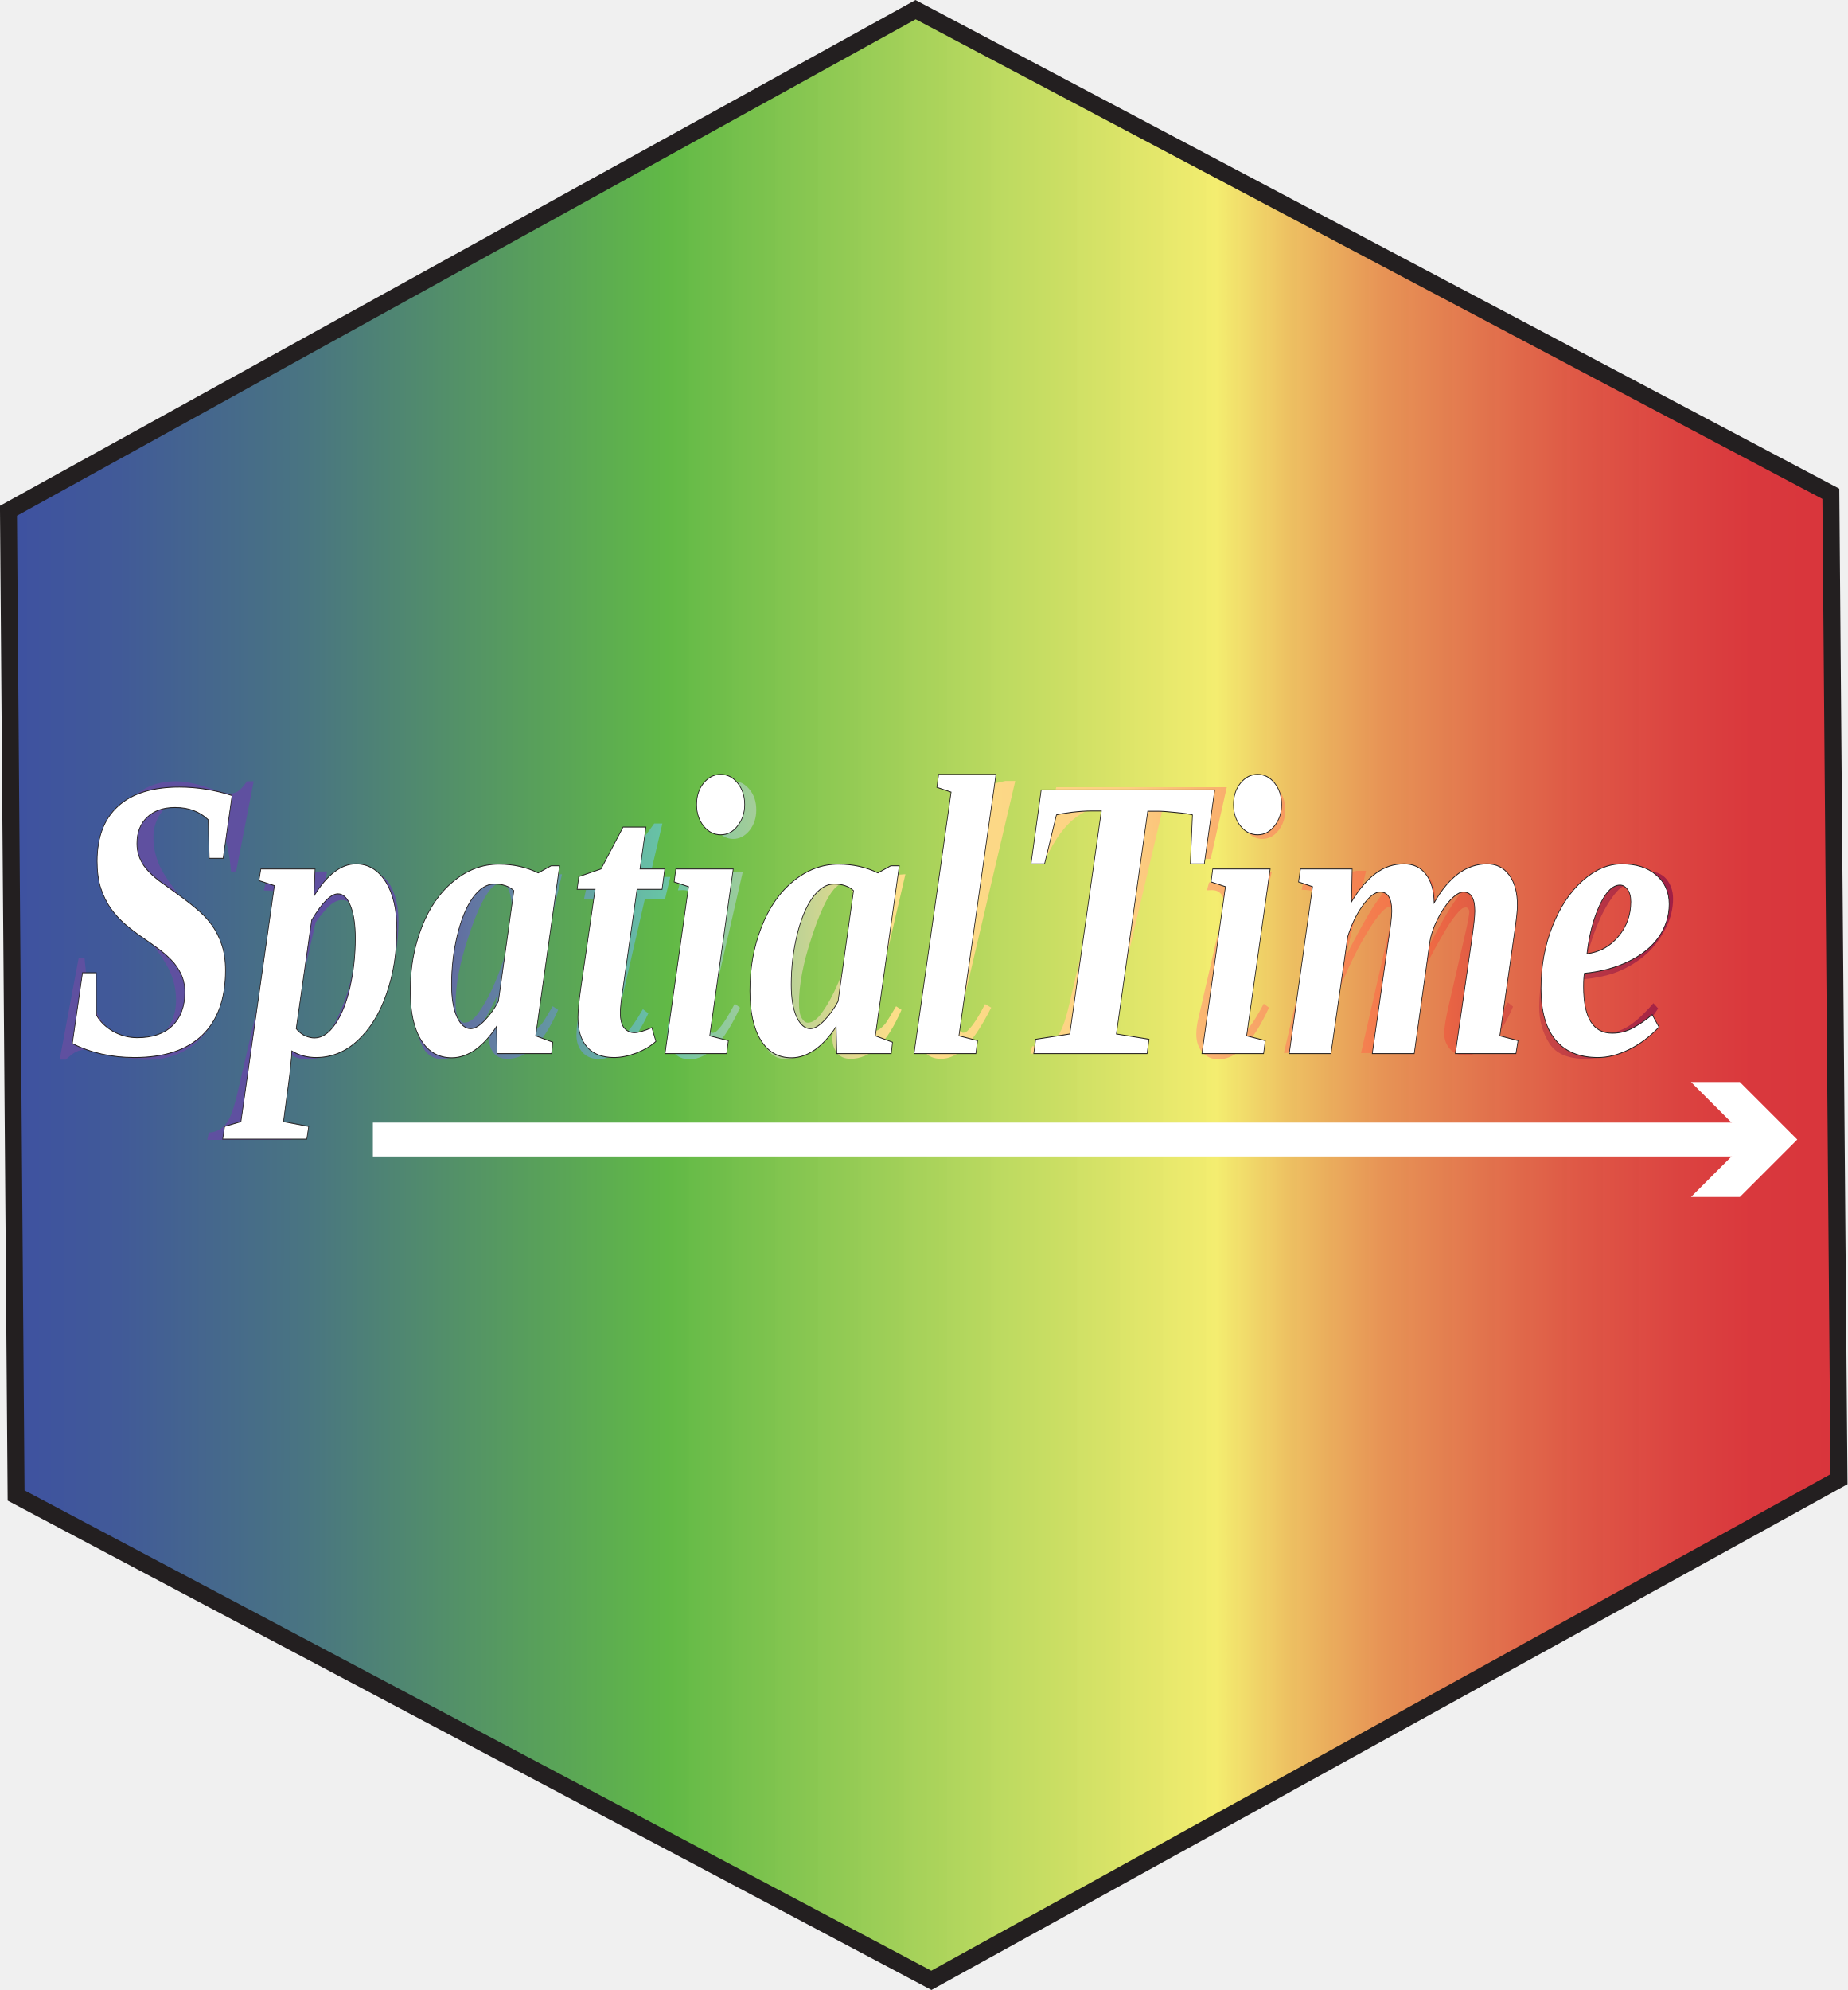
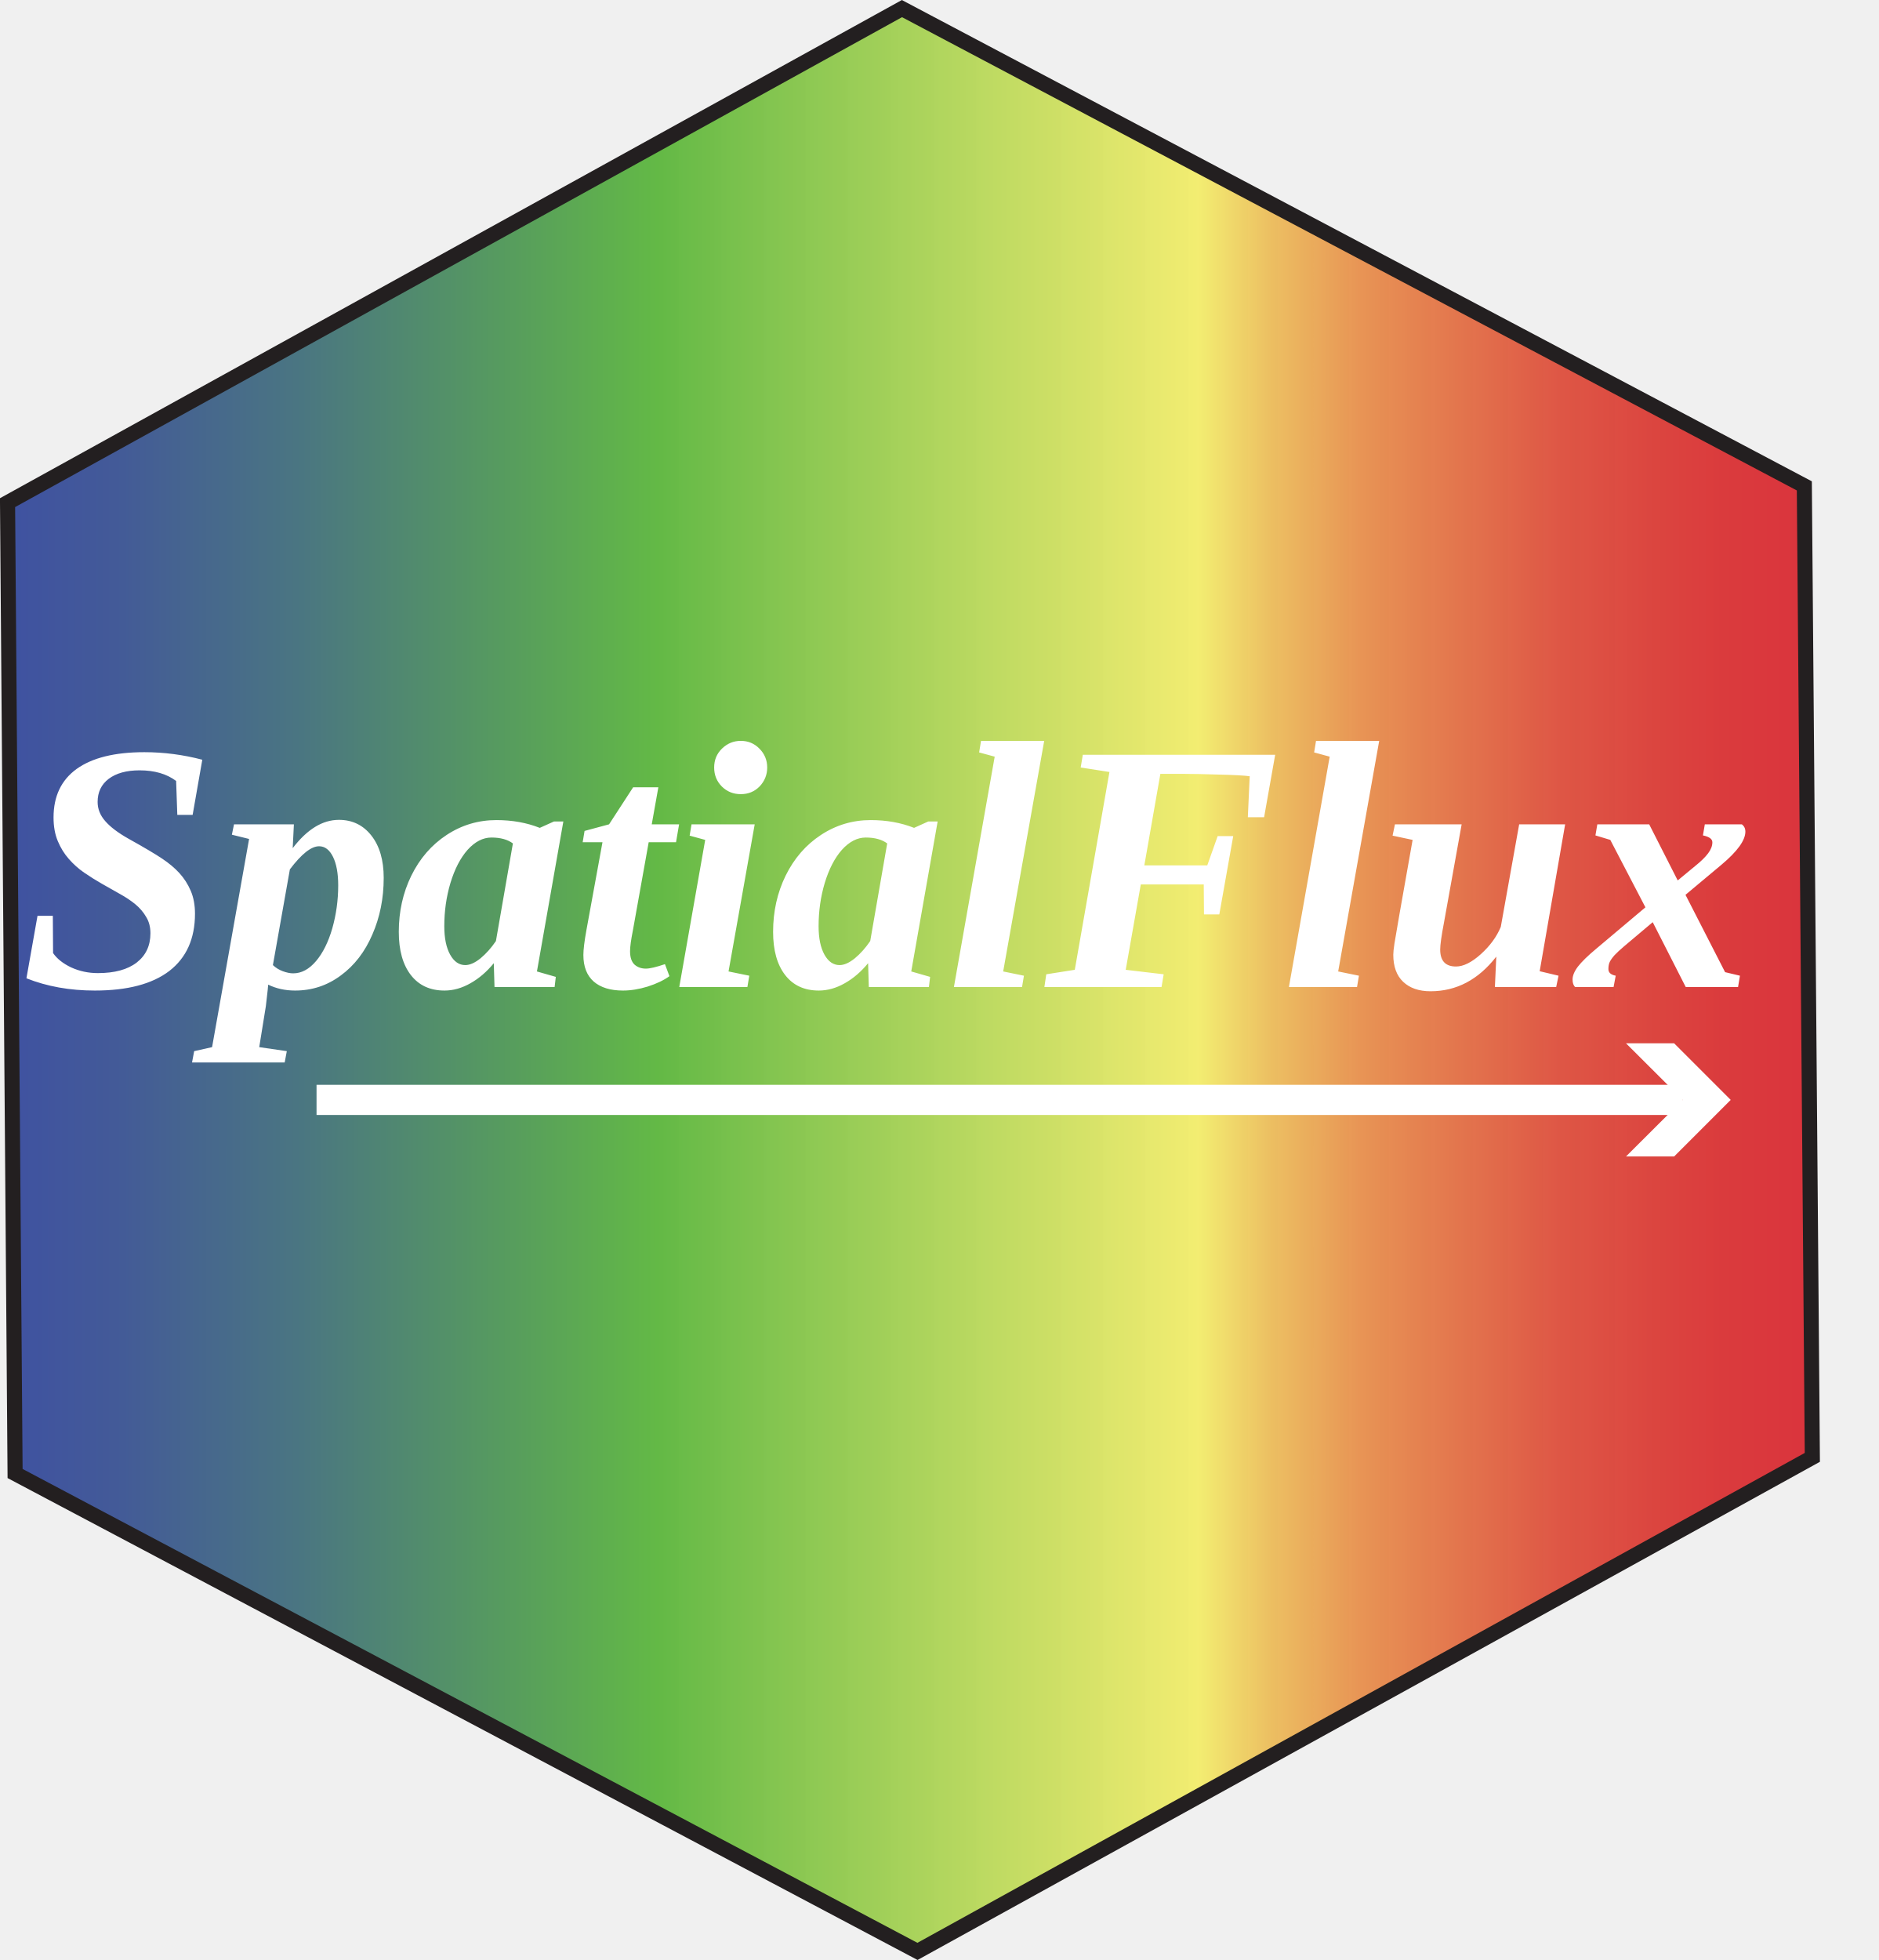
- <svg xmlns="http://www.w3.org/2000/svg" id="Layer_1" data-name="Layer 1" viewBox="0 0 109 117.39">
+ <svg xmlns="http://www.w3.org/2000/svg" id="Layer_1" data-name="Layer 1" viewBox="0 0 124.51 129.89">
  <defs>
    <style>
      .cls-1, .cls-2 {
        fill: #fff;
      }

      .cls-3 {
-         letter-spacing: -.03em;
+         fill: none;
+         stroke: #fff;
+         stroke-width: 2px;
      }

-       .cls-4 {
-         stroke: #231f20;
-         stroke-width: .05px;
+       .cls-3, .cls-4 {
+         stroke-miterlimit: 10;
      }

-       .cls-4, .cls-2 {
+       .cls-2 {
        font-family: TimesNewRomanPS-BoldItalicMT, 'Times New Roman';
-         font-size: 23.73px;
+         font-size: 23.5px;
        font-style: italic;
        font-weight: 700;
      }

-       .cls-4, .cls-5 {
-         fill: none;
-       }
- 
-       .cls-4, .cls-5, .cls-6 {
-         stroke-miterlimit: 10;
-       }
- 
-       .cls-5 {
-         stroke: #fff;
-         stroke-width: 2px;
-       }
- 
-       .cls-7 {
-         letter-spacing: 0em;
-       }
- 
-       .cls-8 {
-         fill: url(#linear-gradient-3);
-       }
- 
-       .cls-6 {
+       .cls-4 {
        fill: url(#linear-gradient);
        stroke: url(#linear-gradient-2);
      }
    </style>
-     <linearGradient id="linear-gradient" x1=".5" y1="58.7" x2="108.5" y2="58.7" gradientUnits="userSpaceOnUse">
-       <stop offset="0" stop-color="#3e51a1" />
-       <stop offset=".06" stop-color="#415a98" />
-       <stop offset=".16" stop-color="#497482" />
+     <linearGradient id="linear-gradient" x1=".5" y1="66.06" x2="120.12" y2="66.06" gradientTransform="translate(0 131) scale(1 -1)" gradientUnits="userSpaceOnUse">
+       <stop offset="0" stop-color="#3f52a1" />
+       <stop offset=".06" stop-color="#435a98" />
+       <stop offset=".16" stop-color="#4a7582" />
      <stop offset=".28" stop-color="#579d5d" />
-       <stop offset=".36" stop-color="#61b946" />
-       <stop offset=".66" stop-color="#f4ed69" stop-opacity=".95" />
-       <stop offset=".7" stop-color="#edbd59" stop-opacity=".94" />
-       <stop offset=".75" stop-color="#e68d4a" stop-opacity=".93" />
-       <stop offset=".81" stop-color="#e0663e" stop-opacity=".92" />
+       <stop offset=".36" stop-color="#63b946" />
+       <stop offset=".66" stop-color="#f3ed6b" stop-opacity=".95" />
+       <stop offset=".7" stop-color="#ecbc59" stop-opacity=".94" />
+       <stop offset=".75" stop-color="#e78d49" stop-opacity=".93" />
+       <stop offset=".81" stop-color="#e1673e" stop-opacity=".92" />
      <stop offset=".86" stop-color="#dc4734" stop-opacity=".91" />
-       <stop offset=".91" stop-color="#d9312d" stop-opacity=".9" />
-       <stop offset=".95" stop-color="#d72429" stop-opacity=".9" />
-       <stop offset="1" stop-color="#d72028" stop-opacity=".9" />
+       <stop offset=".91" stop-color="#d9332c" stop-opacity=".9" />
+       <stop offset=".95" stop-color="#d82729" stop-opacity=".9" />
+       <stop offset="1" stop-color="#d71f29" stop-opacity=".9" />
    </linearGradient>
-     <linearGradient id="linear-gradient-2" x1="0" y1="58.7" x2="109" y2="58.7" gradientUnits="userSpaceOnUse">
+     <linearGradient id="linear-gradient-2" x1="0" y1="66.06" x2="120.62" y2="66.06" gradientTransform="translate(0 131) scale(1 -1)" gradientUnits="userSpaceOnUse">
      <stop offset="0" stop-color="#231f20" />
      <stop offset=".99" stop-color="#231f20" />
    </linearGradient>
-     <linearGradient id="linear-gradient-3" x1="14.72" y1="55.93" x2="101.05" y2="55.93" gradientUnits="userSpaceOnUse">
-       <stop offset=".09" stop-color="#5f50a0" />
-       <stop offset=".28" stop-color="#67c2a5" />
-       <stop offset=".44" stop-color="#fcde89" />
-       <stop offset=".6" stop-color="#fdd082" />
-       <stop offset=".8" stop-color="#f26d44" />
-       <stop offset=".98" stop-color="#9c1b45" />
-     </linearGradient>
  </defs>
-   <polygon class="cls-6" points="108.5 87.26 54.95 116.82 .95 88.22 .5 30.13 54.02 .57 108.02 29.13 108.5 87.26" />
+   <polygon class="cls-4" points="120.12 96.58 60.81 129.32 1 97.65 .5 33.31 59.78 .57 119.59 32.2 120.12 96.58" />
  <g>
-     <g>
-       <path class="cls-8" d="m14.97,46.08l-1.04,5.33h-.3c-.07-.83-.19-1.5-.36-2-.26-.73-.6-1.29-1.03-1.68-.43-.39-.89-.59-1.39-.59s-.9.23-1.26.69c-.36.46-.54.98-.54,1.56s.12,1.13.37,1.69c.25.55.84,1.38,1.77,2.5.75.89,1.25,1.65,1.5,2.29.26.64.38,1.34.38,2.09,0,.84-.18,1.62-.54,2.33-.36.71-.88,1.26-1.56,1.65-.68.39-1.45.58-2.31.58-.53,0-1.2-.1-2-.3-.8-.2-1.34-.3-1.6-.3-.21,0-.4.04-.56.12-.17.08-.37.24-.62.47h-.36l1.12-5.99h.35c.08,1.05.25,1.94.51,2.68s.63,1.31,1.11,1.73,1.03.62,1.64.62,1.12-.25,1.53-.76.61-1.1.61-1.78c0-.58-.12-1.14-.35-1.67-.23-.53-.76-1.31-1.58-2.33s-1.39-1.93-1.7-2.73c-.23-.59-.34-1.23-.34-1.9,0-1.17.37-2.17,1.1-3.02.73-.85,1.69-1.27,2.87-1.27.54,0,1.24.15,2.12.45.51.18.87.27,1.08.27.18,0,.34-.05.48-.15.14-.1.31-.29.5-.57h.41Z" />
-       <path class="cls-8" d="m15.69,52.06l3.06-.65h.55l-.42,1.89c.65-.74,1.18-1.24,1.59-1.5.41-.26.82-.39,1.23-.39.58,0,1.03.28,1.34.84.31.56.47,1.25.47,2.06,0,2.22-.61,4.18-1.84,5.9-1.08,1.51-2.27,2.27-3.55,2.27-.23,0-.42-.03-.58-.08s-.38-.17-.67-.36l-.48,2.08c-.17.76-.26,1.33-.26,1.73,0,.25.07.44.2.59.14.14.45.26.95.37l-.08.43h-4.97l.09-.43c.39-.02.72-.17.98-.47.26-.3.51-.95.73-1.95l2.25-9.74c.17-.73.25-1.24.25-1.54,0-.13-.02-.24-.07-.33-.05-.09-.12-.15-.22-.19-.1-.04-.32-.06-.67-.06l.1-.45Zm1.44,8.9c.18.38.35.63.5.76s.32.19.52.19.39-.07.58-.2c.19-.14.42-.41.7-.82.28-.41.54-.93.8-1.58.26-.64.46-1.37.61-2.18.15-.81.23-1.59.23-2.33,0-.59-.08-1.03-.25-1.3s-.37-.41-.61-.41c-.22,0-.42.07-.61.21-.28.2-.6.58-.98,1.12l-1.48,6.53Z" />
-       <path class="cls-8" d="m33.16,51.57l-1.79,7.7-.18.94c-.02.12-.03.2-.03.25,0,.09.03.17.08.24.05.07.11.1.16.1.13,0,.31-.12.54-.37.09-.1.31-.46.67-1.07l.32.21c-.44,1-.9,1.74-1.4,2.2-.5.46-1.03.69-1.6.69-.35,0-.62-.11-.8-.34-.18-.23-.28-.52-.28-.86,0-.3.1-.86.3-1.68l.22-.94c-.71,1.54-1.4,2.63-2.06,3.27-.38.37-.79.56-1.22.56-.57,0-.98-.29-1.23-.87-.25-.58-.38-1.24-.38-1.98,0-1.09.26-2.34.79-3.75.53-1.41,1.23-2.54,2.09-3.4.71-.71,1.37-1.07,2-1.07.35,0,.62.13.83.38.21.25.36.71.46,1.37l.33-1.42,2.19-.16Zm-2.96,2.2c0-.63-.08-1.08-.23-1.36-.11-.19-.26-.29-.45-.29s-.39.12-.59.35c-.41.48-.86,1.45-1.33,2.91-.48,1.46-.72,2.73-.72,3.79,0,.41.05.71.16.89.11.18.23.27.36.27.28,0,.56-.2.84-.6.41-.57.77-1.27,1.1-2.1.58-1.45.87-2.74.87-3.87Z" />
-       <path class="cls-8" d="m39.08,48.58l-.74,3.15h1.21l-.32,1.33h-1.19l-1.54,6.72c-.1.42-.15.73-.15.95,0,.1.03.19.08.26.06.07.12.11.19.11.1,0,.21-.05.32-.16.28-.27.61-.74.99-1.41l.32.25c-.42.93-.89,1.61-1.4,2.04-.51.43-1.01.65-1.51.65-.42,0-.74-.13-.98-.4-.23-.27-.35-.6-.35-1.01,0-.45.08-1.02.24-1.73l1.46-6.27h-1.26l.19-.86c.79-.36,1.45-.79,2-1.27.54-.49,1.19-1.27,1.96-2.35h.48Z" />
-       <path class="cls-8" d="m43.83,51.41l-1.89,8.24c-.1.47-.16.78-.16.93,0,.09.03.16.08.24.06.07.11.11.18.11.1,0,.21-.06.31-.17.28-.29.61-.8,1-1.55l.31.23c-.93,2.03-1.92,3.05-2.97,3.05-.4,0-.72-.14-.96-.42-.24-.28-.36-.64-.36-1.07,0-.29.05-.65.16-1.09l1.28-5.54c.12-.53.18-.93.18-1.21,0-.17-.06-.32-.18-.45-.12-.13-.28-.2-.48-.2-.09,0-.2,0-.33.01l.12-.46,3.13-.64h.55Zm-.57-5.33c.38,0,.7.17.97.5s.39.73.39,1.2-.13.87-.4,1.21c-.27.33-.59.5-.96.5s-.69-.17-.95-.5c-.27-.33-.4-.73-.4-1.21s.13-.87.39-1.2c.26-.33.58-.5.96-.5Z" />
-       <path class="cls-8" d="m53.42,51.57l-1.79,7.7-.18.94c-.02.12-.03.2-.03.25,0,.09.03.17.08.24.05.07.11.1.16.1.13,0,.31-.12.54-.37.09-.1.31-.46.67-1.07l.32.21c-.44,1-.9,1.74-1.4,2.2-.5.46-1.03.69-1.6.69-.35,0-.62-.11-.8-.34-.18-.23-.28-.52-.28-.86,0-.3.1-.86.3-1.68l.22-.94c-.71,1.54-1.4,2.63-2.06,3.27-.38.37-.79.56-1.22.56-.57,0-.98-.29-1.23-.87-.25-.58-.38-1.24-.38-1.98,0-1.09.26-2.34.79-3.75.53-1.41,1.23-2.54,2.09-3.4.71-.71,1.37-1.07,2-1.07.35,0,.62.13.83.38.21.25.36.71.46,1.37l.33-1.42,2.19-.16Zm-2.96,2.2c0-.63-.08-1.08-.23-1.36-.11-.19-.26-.29-.45-.29s-.39.12-.59.35c-.41.48-.86,1.45-1.33,2.91-.48,1.46-.72,2.73-.72,3.79,0,.41.05.71.16.89.11.18.23.27.36.27.28,0,.56-.2.84-.6.41-.57.77-1.27,1.1-2.1.58-1.45.87-2.74.87-3.87Z" />
-       <path class="cls-8" d="m59.9,46.08l-3.06,13.04c-.18.77-.27,1.25-.27,1.45,0,.1.03.19.08.25.05.07.11.1.17.1.11,0,.22-.05.31-.16.3-.3.62-.81.99-1.53l.36.21c-.59,1.17-1.16,2.01-1.73,2.51-.39.34-.8.51-1.24.51-.41,0-.73-.14-.97-.41s-.36-.6-.36-.99c0-.29.07-.75.22-1.38l2.49-10.68c.14-.59.2-.98.2-1.17s-.06-.33-.19-.44c-.17-.15-.43-.22-.79-.2l.1-.44,3.11-.68h.55Z" />
-       <path class="cls-8" d="m62.3,46.44h10.08l-.95,4.23h-.33c.01-.22.02-.42.02-.59,0-.8-.19-1.43-.56-1.87-.38-.44-1.01-.7-1.9-.76l-2.79,11.83c-.15.66-.23,1.14-.23,1.46,0,.29.1.53.29.7.19.17.58.27,1.16.28l-.08.43h-6.22l.11-.43c.63,0,1.1-.15,1.39-.45.29-.3.55-.96.79-2l2.79-11.83c-.96.04-1.76.3-2.41.79-.65.49-1.24,1.3-1.77,2.43h-.36l.99-4.23Z" />
-       <path class="cls-8" d="m75.04,51.41l-1.89,8.24c-.1.47-.16.78-.16.93,0,.09.03.16.08.24.06.07.11.11.18.11.1,0,.21-.06.31-.17.28-.29.61-.8,1-1.55l.31.23c-.93,2.03-1.92,3.05-2.97,3.05-.4,0-.72-.14-.96-.42-.24-.28-.36-.64-.36-1.07,0-.29.05-.65.16-1.09l1.28-5.54c.12-.53.18-.93.18-1.21,0-.17-.06-.32-.18-.45s-.28-.2-.48-.2c-.09,0-.2,0-.33.01l.12-.46,3.13-.64h.55Zm-.57-5.33c.38,0,.7.17.97.5.26.33.39.73.39,1.2s-.13.87-.4,1.21-.58.5-.96.5-.69-.17-.95-.5c-.26-.33-.4-.73-.4-1.21s.13-.87.39-1.2.58-.5.96-.5Z" />
-       <path class="cls-8" d="m80.59,51.41l-1.18,4.98c.79-1.53,1.37-2.56,1.74-3.09.54-.78.98-1.29,1.33-1.53.35-.24.7-.36,1.05-.36.4,0,.69.15.87.45.18.3.27.63.27,1s-.08.93-.25,1.67l-.42,1.86c.8-1.54,1.38-2.57,1.73-3.08.54-.79,1.01-1.32,1.41-1.6.28-.2.57-.3.89-.3s.6.14.82.41c.22.27.33.63.33,1.07,0,.49-.09,1.14-.28,1.92l-1.03,4.32c-.15.64-.23,1.05-.23,1.24,0,.06.02.12.06.17s.08.08.13.08c.07,0,.13-.03.18-.08.22-.22.46-.55.7-.98.06-.09.14-.24.25-.43l.31.25c-.42,1-.89,1.73-1.4,2.19s-.98.7-1.41.7c-.38,0-.68-.13-.91-.39s-.34-.56-.34-.91.08-.83.23-1.51l1.04-4.52c.14-.63.21-1.02.21-1.17,0-.05-.02-.11-.06-.16s-.09-.08-.13-.08c-.08,0-.16.02-.24.07-.12.08-.3.28-.54.6-.24.32-.59.91-1.05,1.74-.46.84-.77,1.49-.95,1.96-.18.47-.35,1.08-.52,1.83l-.56,2.39h-2.34l1.73-7.56c.09-.41.14-.69.14-.85,0-.05-.02-.1-.06-.15s-.08-.07-.12-.07c-.23,0-.59.38-1.08,1.12-.75,1.16-1.43,2.55-2.05,4.18l-.75,3.32h-2.36l1.74-7.45c.17-.73.26-1.25.26-1.56,0-.12-.03-.23-.07-.32-.05-.09-.13-.16-.24-.21-.11-.05-.32-.08-.64-.08l.09-.44,3.15-.68h.55Z" />
-       <path class="cls-8" d="m93.34,57.8c-.05.5-.08.92-.08,1.24,0,.58.13,1.04.4,1.39.27.35.63.52,1.08.52s.86-.13,1.3-.39c.43-.26.94-.72,1.51-1.38l.28.31c-.71,1.07-1.4,1.84-2.07,2.29-.67.46-1.41.68-2.23.68-1.03,0-1.74-.31-2.13-.93-.39-.62-.59-1.33-.59-2.14,0-1.27.29-2.53.88-3.8s1.39-2.28,2.4-3.05c1.01-.76,2.03-1.15,3.05-1.15.52,0,.91.15,1.17.46.26.31.4.7.4,1.17,0,.56-.13,1.11-.39,1.65-.36.73-.81,1.31-1.35,1.75-.54.44-1.15.78-1.82,1.01-.45.15-1.05.27-1.81.35Zm.08-.6c.54-.1.96-.24,1.26-.41s.59-.45.88-.83c.29-.38.53-.87.74-1.45.21-.58.31-1.13.31-1.64,0-.22-.05-.39-.14-.51s-.22-.19-.36-.19c-.3,0-.63.26-1,.78-.68.94-1.24,2.36-1.69,4.25Z" />
-     </g>
-     <text class="cls-2" transform="translate(3.93 62.15) scale(.8 1)">
-       <tspan class="cls-7" x="0" y="0">Spatial</tspan>
-       <tspan class="cls-3" x="69.39" y="0">T</tspan>
-       <tspan class="cls-7" x="83.12" y="0">ime</tspan>
-     </text>
-     <text class="cls-4" transform="translate(3.93 62.15) scale(.8 1)">
-       <tspan class="cls-7" x="0" y="0">Spatial</tspan>
-       <tspan class="cls-3" x="69.39" y="0">T</tspan>
-       <tspan class="cls-7" x="83.12" y="0">ime</tspan>
-     </text>
+     <line class="cls-3" x1="20.98" y1="72.89" x2="111.53" y2="72.89" />
+     <polygon class="cls-1" points="107.77 76.64 111.53 72.89 107.77 69.14 110.96 69.14 114.71 72.89 110.96 76.64 107.77 76.64" />
  </g>
-   <g>
-     <line class="cls-1" x1="22" y1="67.22" x2="106.04" y2="67.22" />
-     <g>
-       <line class="cls-5" x1="22" y1="67.22" x2="103.75" y2="67.22" />
-       <polygon class="cls-1" points="99.77 70.61 103.16 67.22 99.77 63.83 102.65 63.83 106.04 67.22 102.65 70.61 99.77 70.61" />
-     </g>
-   </g>
+   <text class="cls-2" transform="translate(1.33 65.41)">
+     <tspan x="0" y="0">SpatialFlux</tspan>
+   </text>
</svg>
